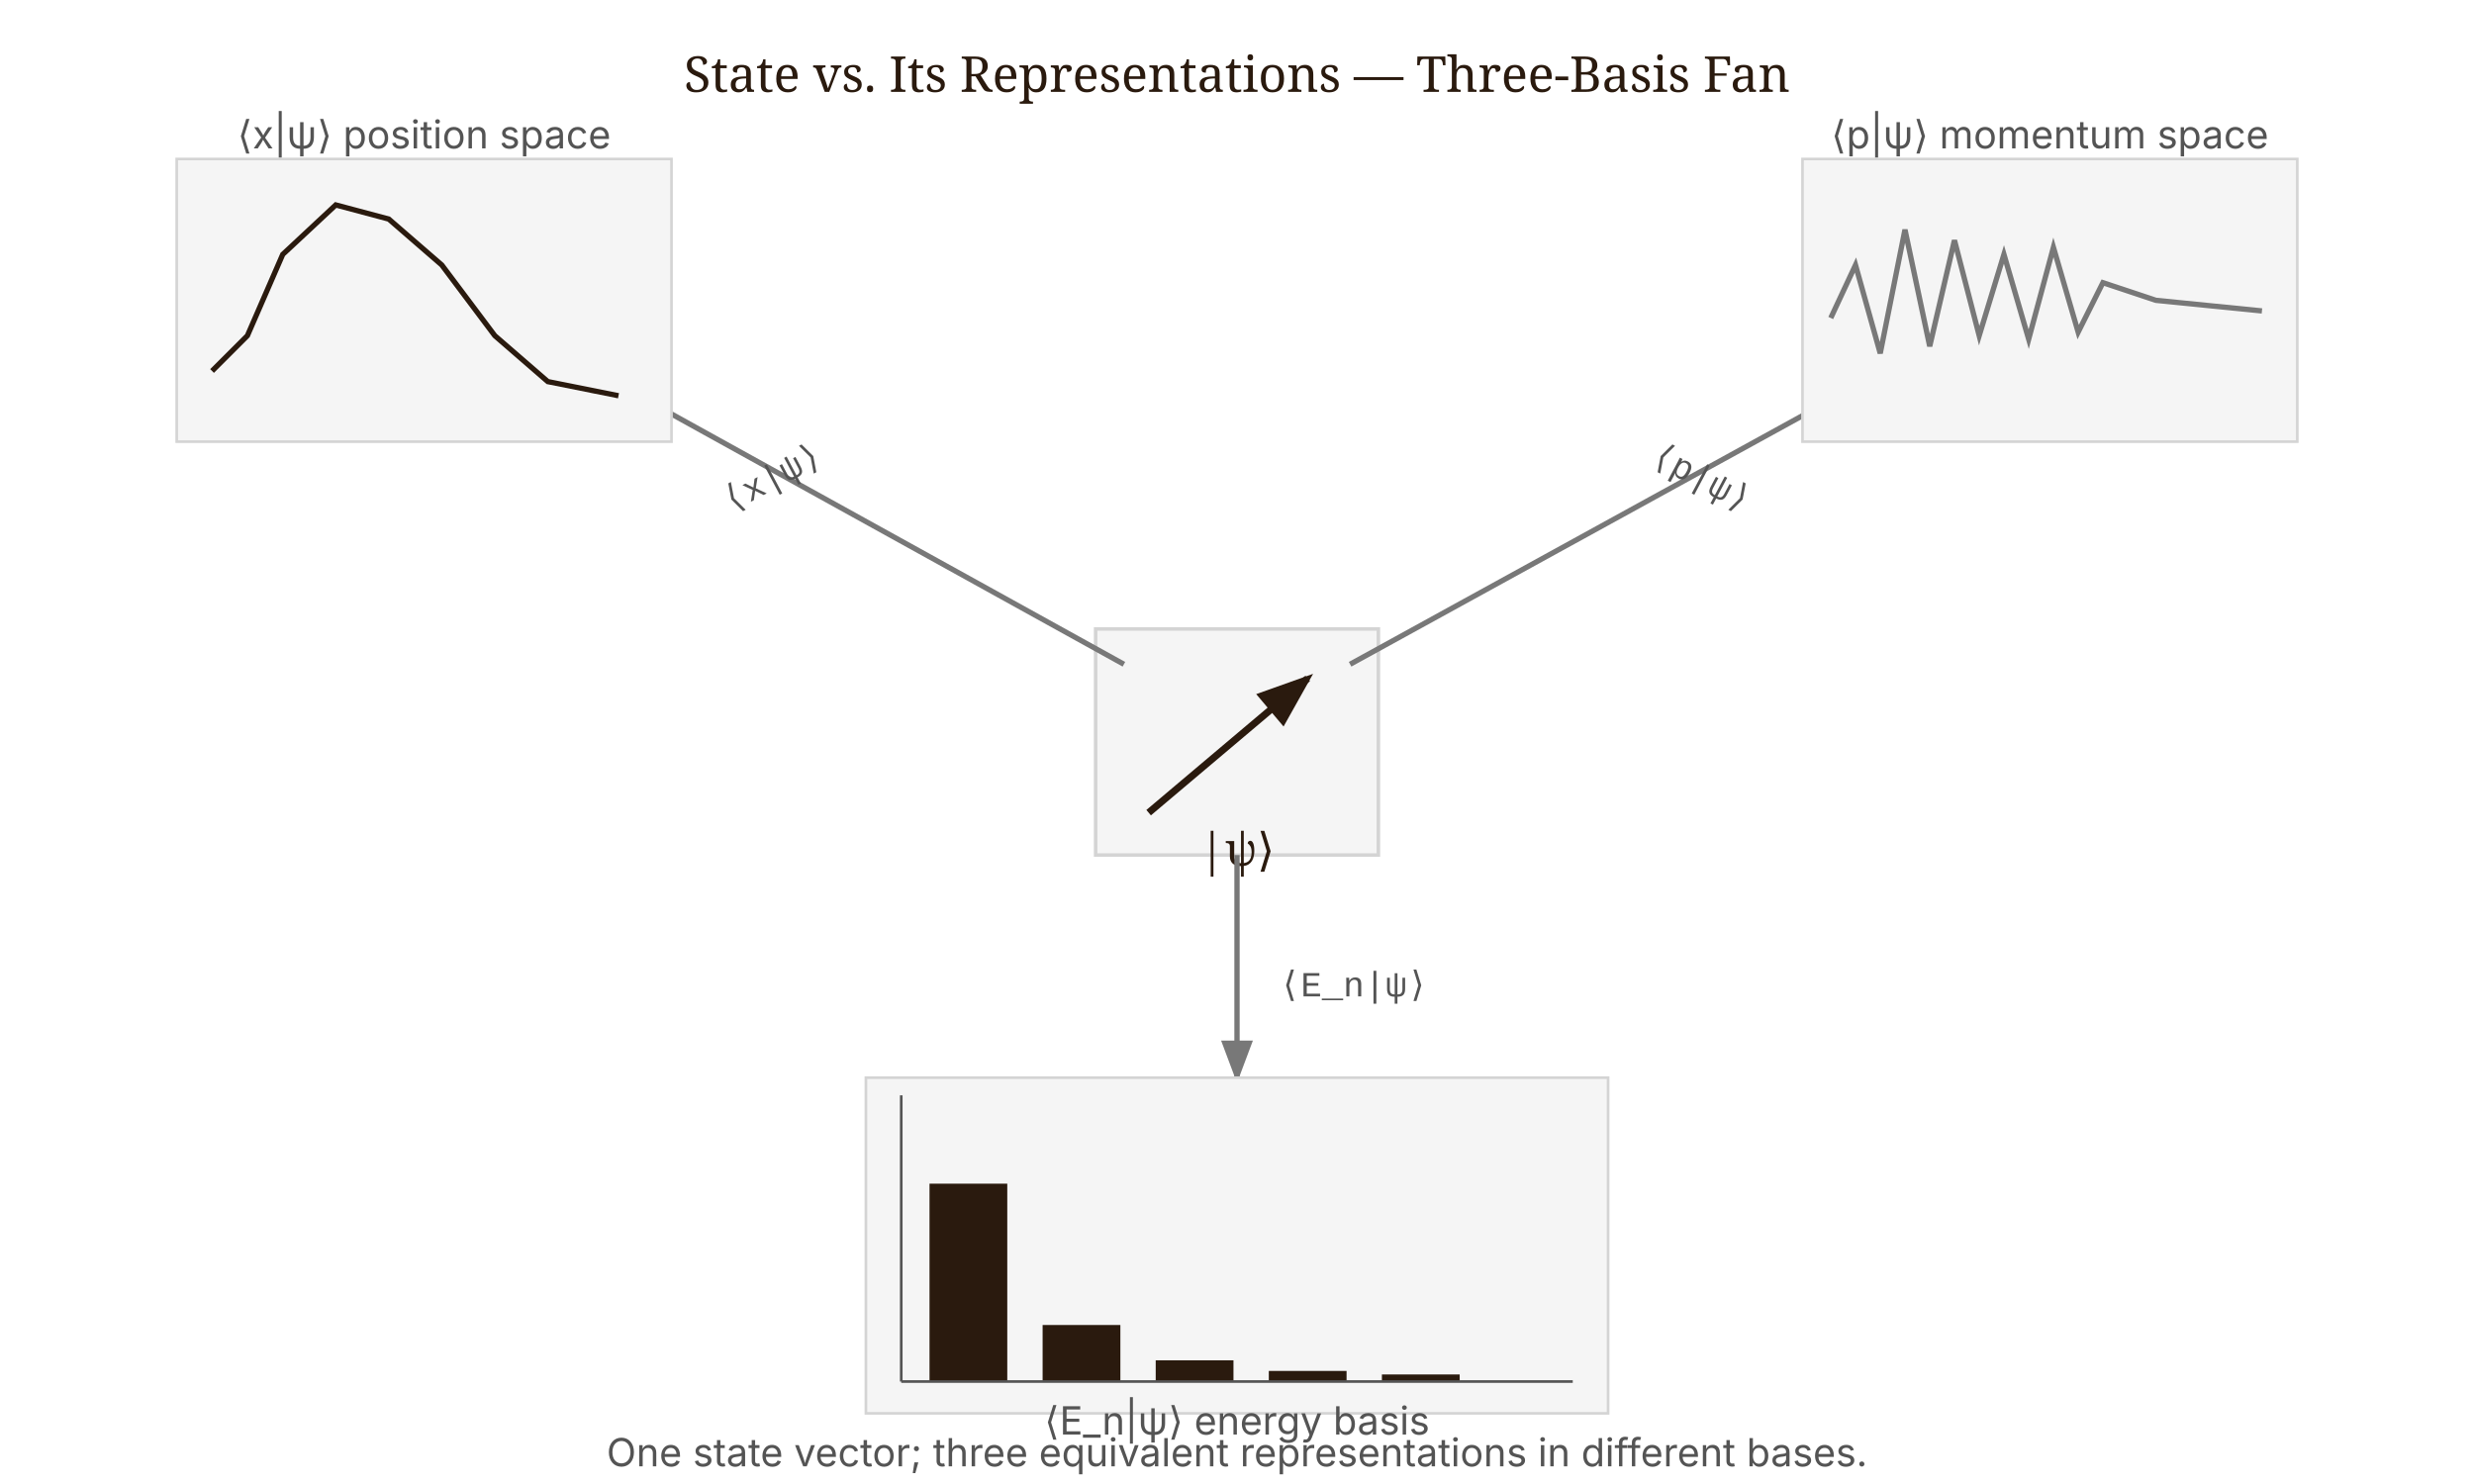
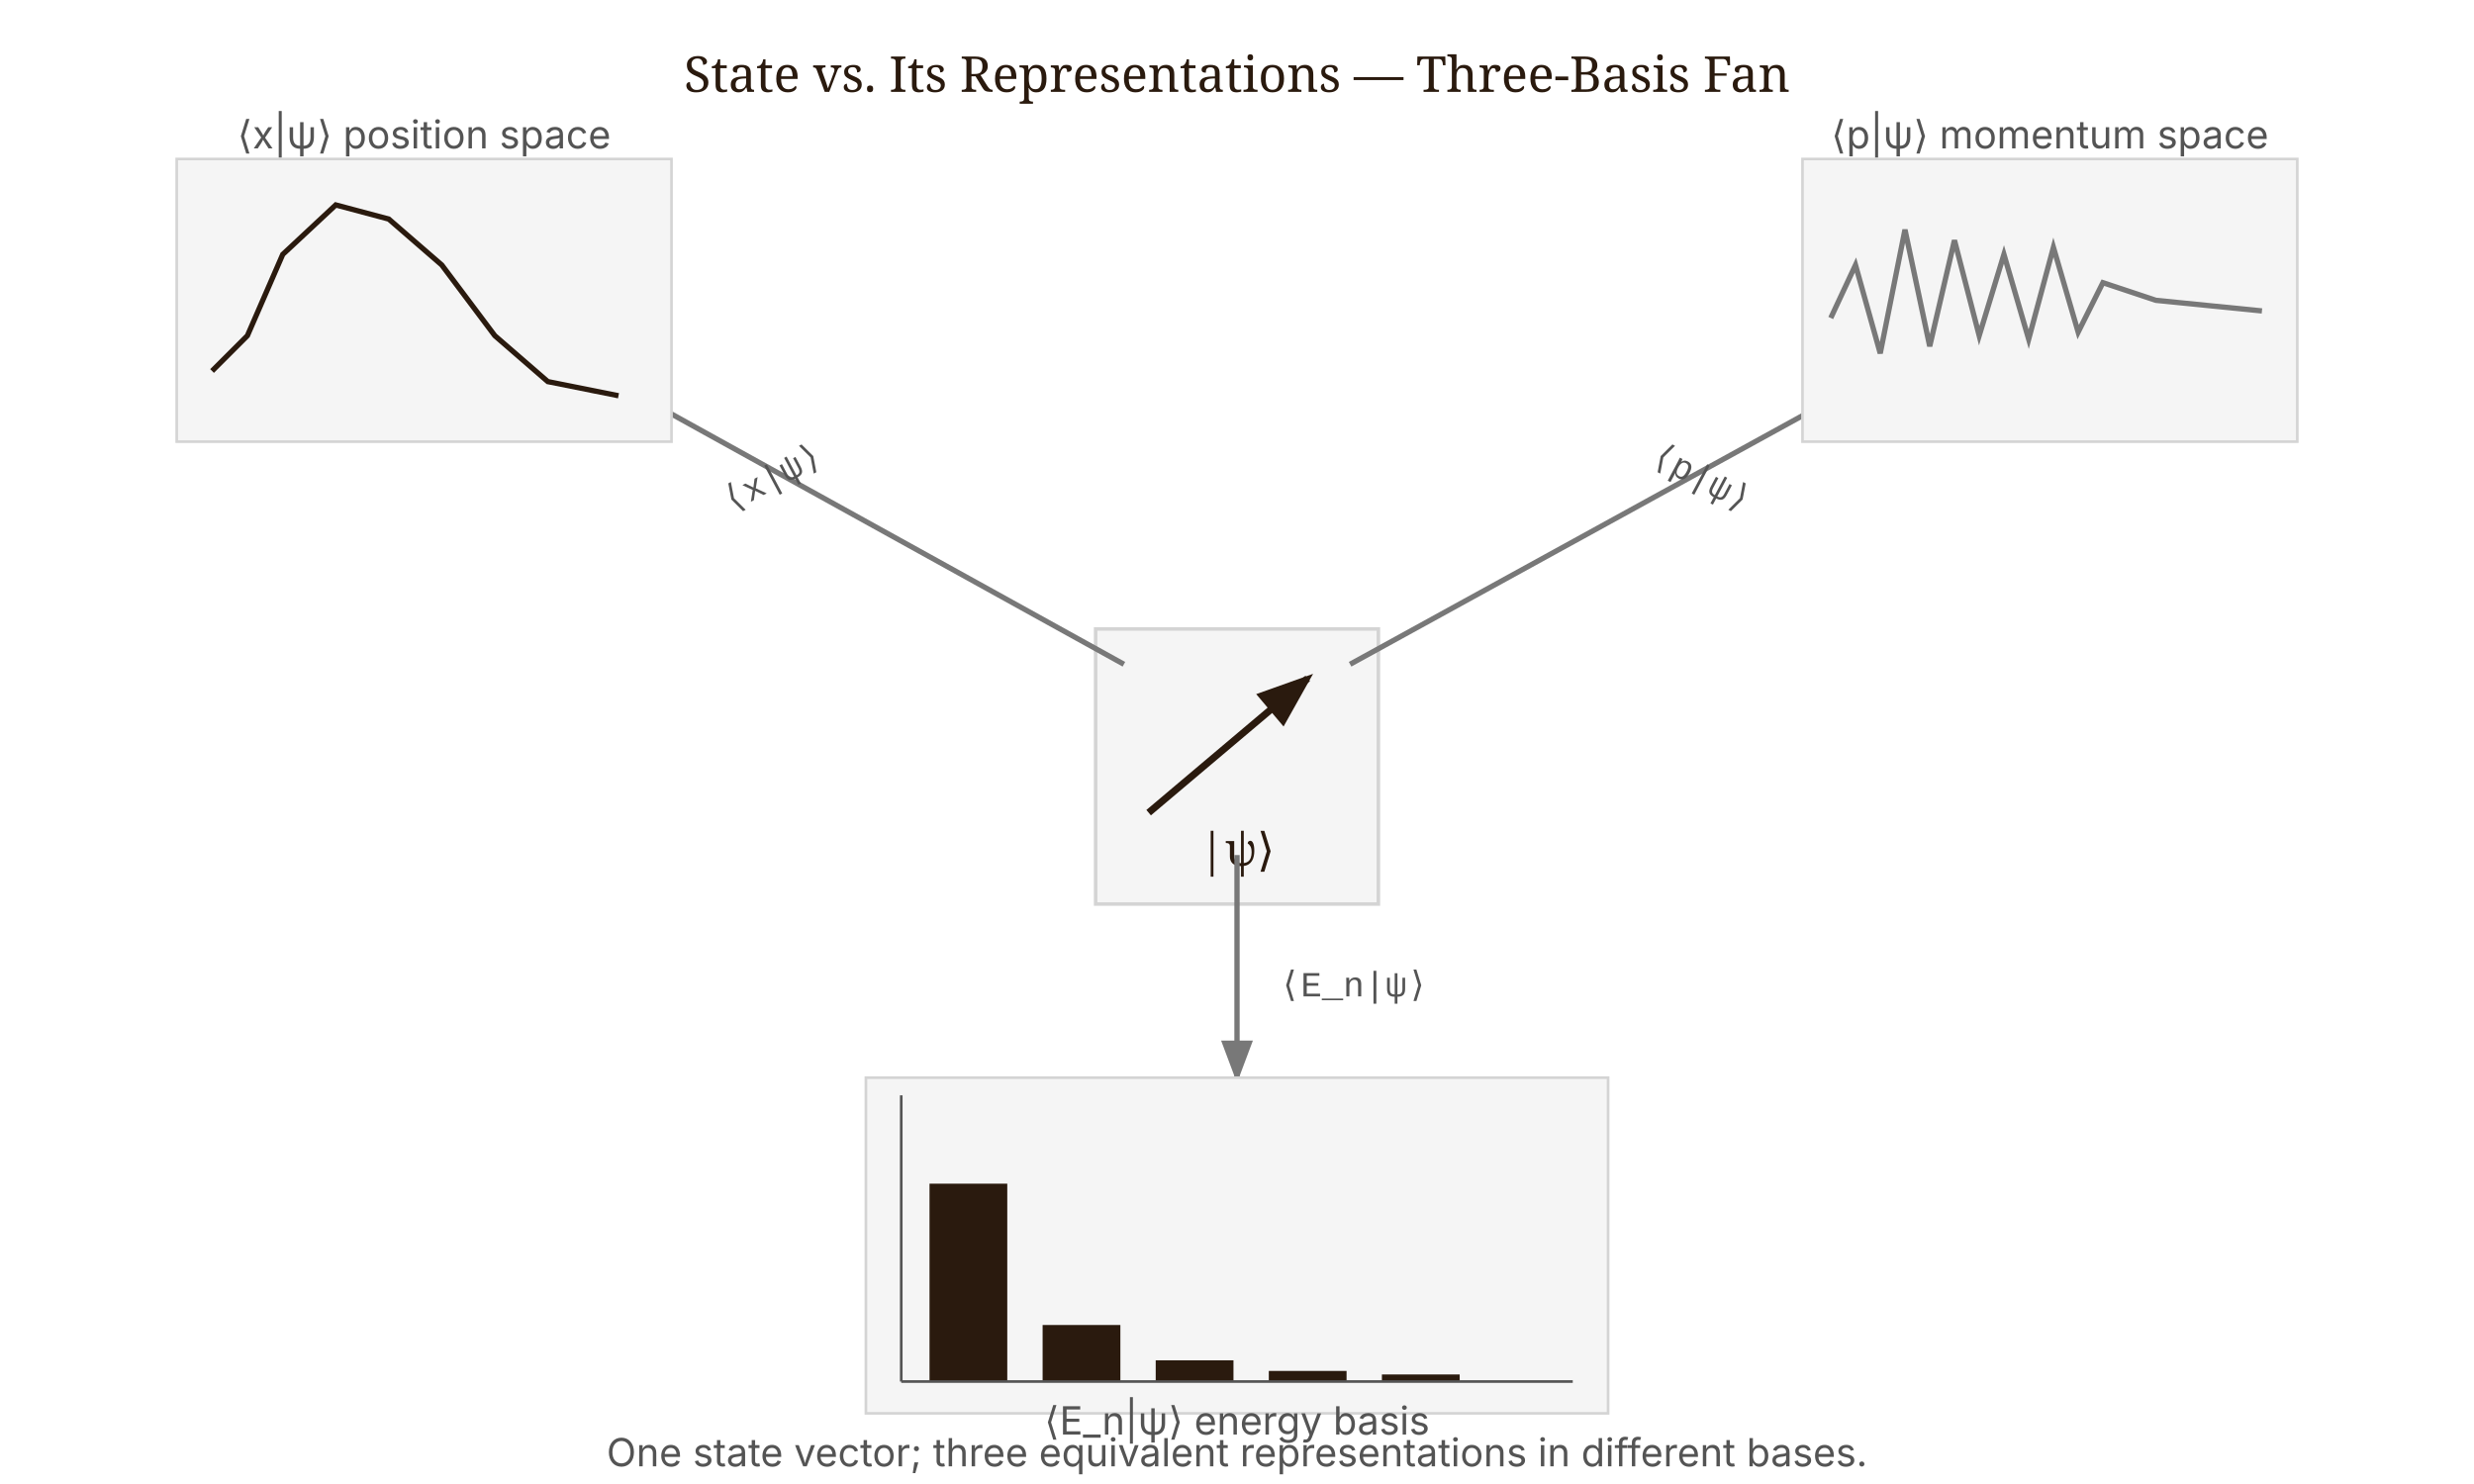
<svg xmlns="http://www.w3.org/2000/svg" viewBox="0 0 700 420" role="img" aria-labelledby="fig-title-01">
  <defs>
    <marker id="arrow" markerWidth="8" markerHeight="6" refX="7" refY="3" orient="auto">
      <polygon points="0 0, 8 3, 0 6" fill="#2a1a0e" />
    </marker>
    <marker id="arrow-gray" markerWidth="8" markerHeight="6" refX="7" refY="3" orient="auto">
      <polygon points="0 0, 8 3, 0 6" fill="#787878" />
    </marker>
  </defs>
  <rect width="700" height="420" fill="#FFFFFF" />
  <text x="350" y="26" font-family="'EB Garamond','Garamond',Georgia,serif" font-size="14" font-weight="400" fill="#2a1a0e" text-anchor="middle">State vs. Its Representations — Three-Basis Fan</text>
  <g id="central-ket">
-     <rect x="310" y="178" width="80" height="64" rx="0" fill="#F5F5F5" stroke="#D4D4D4" stroke-width="1" />
+     <rect x="310" y="178" width="80" height="77.86" rx="0" fill="#F5F5F5" stroke="#D4D4D4" stroke-width="1" />
    <line x1="325" y1="230" x2="370" y2="192" stroke="#2a1a0e" stroke-width="2" marker-end="url(#arrow)" />
    <text x="350" y="245" font-family="'EB Garamond','Garamond',Georgia,serif" font-size="13" fill="#2a1a0e" text-anchor="middle">|ψ⟩</text>
  </g>
  <line x1="318" y1="188" x2="168" y2="105" stroke="#787878" stroke-width="1.5" marker-end="url(#arrow-gray)" />
  <rect x="50" y="45" width="140" height="80" rx="0" fill="#F5F5F5" stroke="#D4D4D4" stroke-width="0.75" />
  <polyline points="60,105 70,95 80,72 95,58 110,62 125,75 140,95 155,108 175,112" fill="none" stroke="#2a1a0e" stroke-width="1.5" />
  <text x="120" y="42" font-family="'Inter',-apple-system,'Helvetica Neue',sans-serif" font-size="11" fill="#545454" text-anchor="middle">⟨x|ψ⟩ position space</text>
  <line x1="382" y1="188" x2="533" y2="105" stroke="#787878" stroke-width="1.5" marker-end="url(#arrow-gray)" />
  <rect x="510" y="45" width="140" height="80" rx="0" fill="#F5F5F5" stroke="#D4D4D4" stroke-width="0.75" />
  <polyline points="518,90 525,75 532,100 539,65 546,98 553,68 560,95 567,72 574,96 581,70 588,94 595,80 610,85 640,88" fill="none" stroke="#787878" stroke-width="1.5" />
  <text x="580" y="42" font-family="'Inter',-apple-system,'Helvetica Neue',sans-serif" font-size="11" fill="#545454" text-anchor="middle">⟨p|ψ⟩ momentum space</text>
  <line x1="350" y1="242" x2="350" y2="305" stroke="#787878" stroke-width="1.5" marker-end="url(#arrow-gray)" />
  <rect x="245" y="305" width="210" height="95" rx="0" fill="#F5F5F5" stroke="#D4D4D4" stroke-width="0.75" />
  <rect x="263" y="335" width="22" height="56" fill="#2a1a0e" />
  <rect x="295" y="375" width="22" height="16" fill="#2a1a0e" />
  <rect x="327" y="385" width="22" height="6" fill="#2a1a0e" />
  <rect x="359" y="388" width="22" height="3" fill="#2a1a0e" />
  <rect x="391" y="389" width="22" height="2" fill="#2a1a0e" />
  <line x1="255" y1="391" x2="445" y2="391" stroke="#545454" stroke-width="0.75" />
  <line x1="255" y1="391" x2="255" y2="310" stroke="#545454" stroke-width="0.75" />
  <text x="350" y="406" font-family="'Inter',-apple-system,'Helvetica Neue',sans-serif" font-size="11" fill="#545454" text-anchor="middle">⟨E_n|ψ⟩ energy basis</text>
  <text x="220" y="138" font-family="'JetBrains Mono','Fira Code','Courier New',monospace" font-size="10" fill="#545454" text-anchor="middle" transform="rotate(-28,220,138)">⟨x|ψ⟩</text>
  <text x="480" y="138" font-family="'JetBrains Mono','Fira Code','Courier New',monospace" font-size="10" fill="#545454" text-anchor="middle" transform="rotate(28,480,138)">⟨p|ψ⟩</text>
  <text x="362" y="282" font-family="'JetBrains Mono','Fira Code','Courier New',monospace" font-size="10" fill="#545454">⟨E_n|ψ⟩</text>
  <text x="350" y="415" font-family="'Inter',-apple-system,'Helvetica Neue',sans-serif" font-size="11" fill="#545454" text-anchor="middle">One state vector; three equivalent representations in different bases.</text>
</svg>
